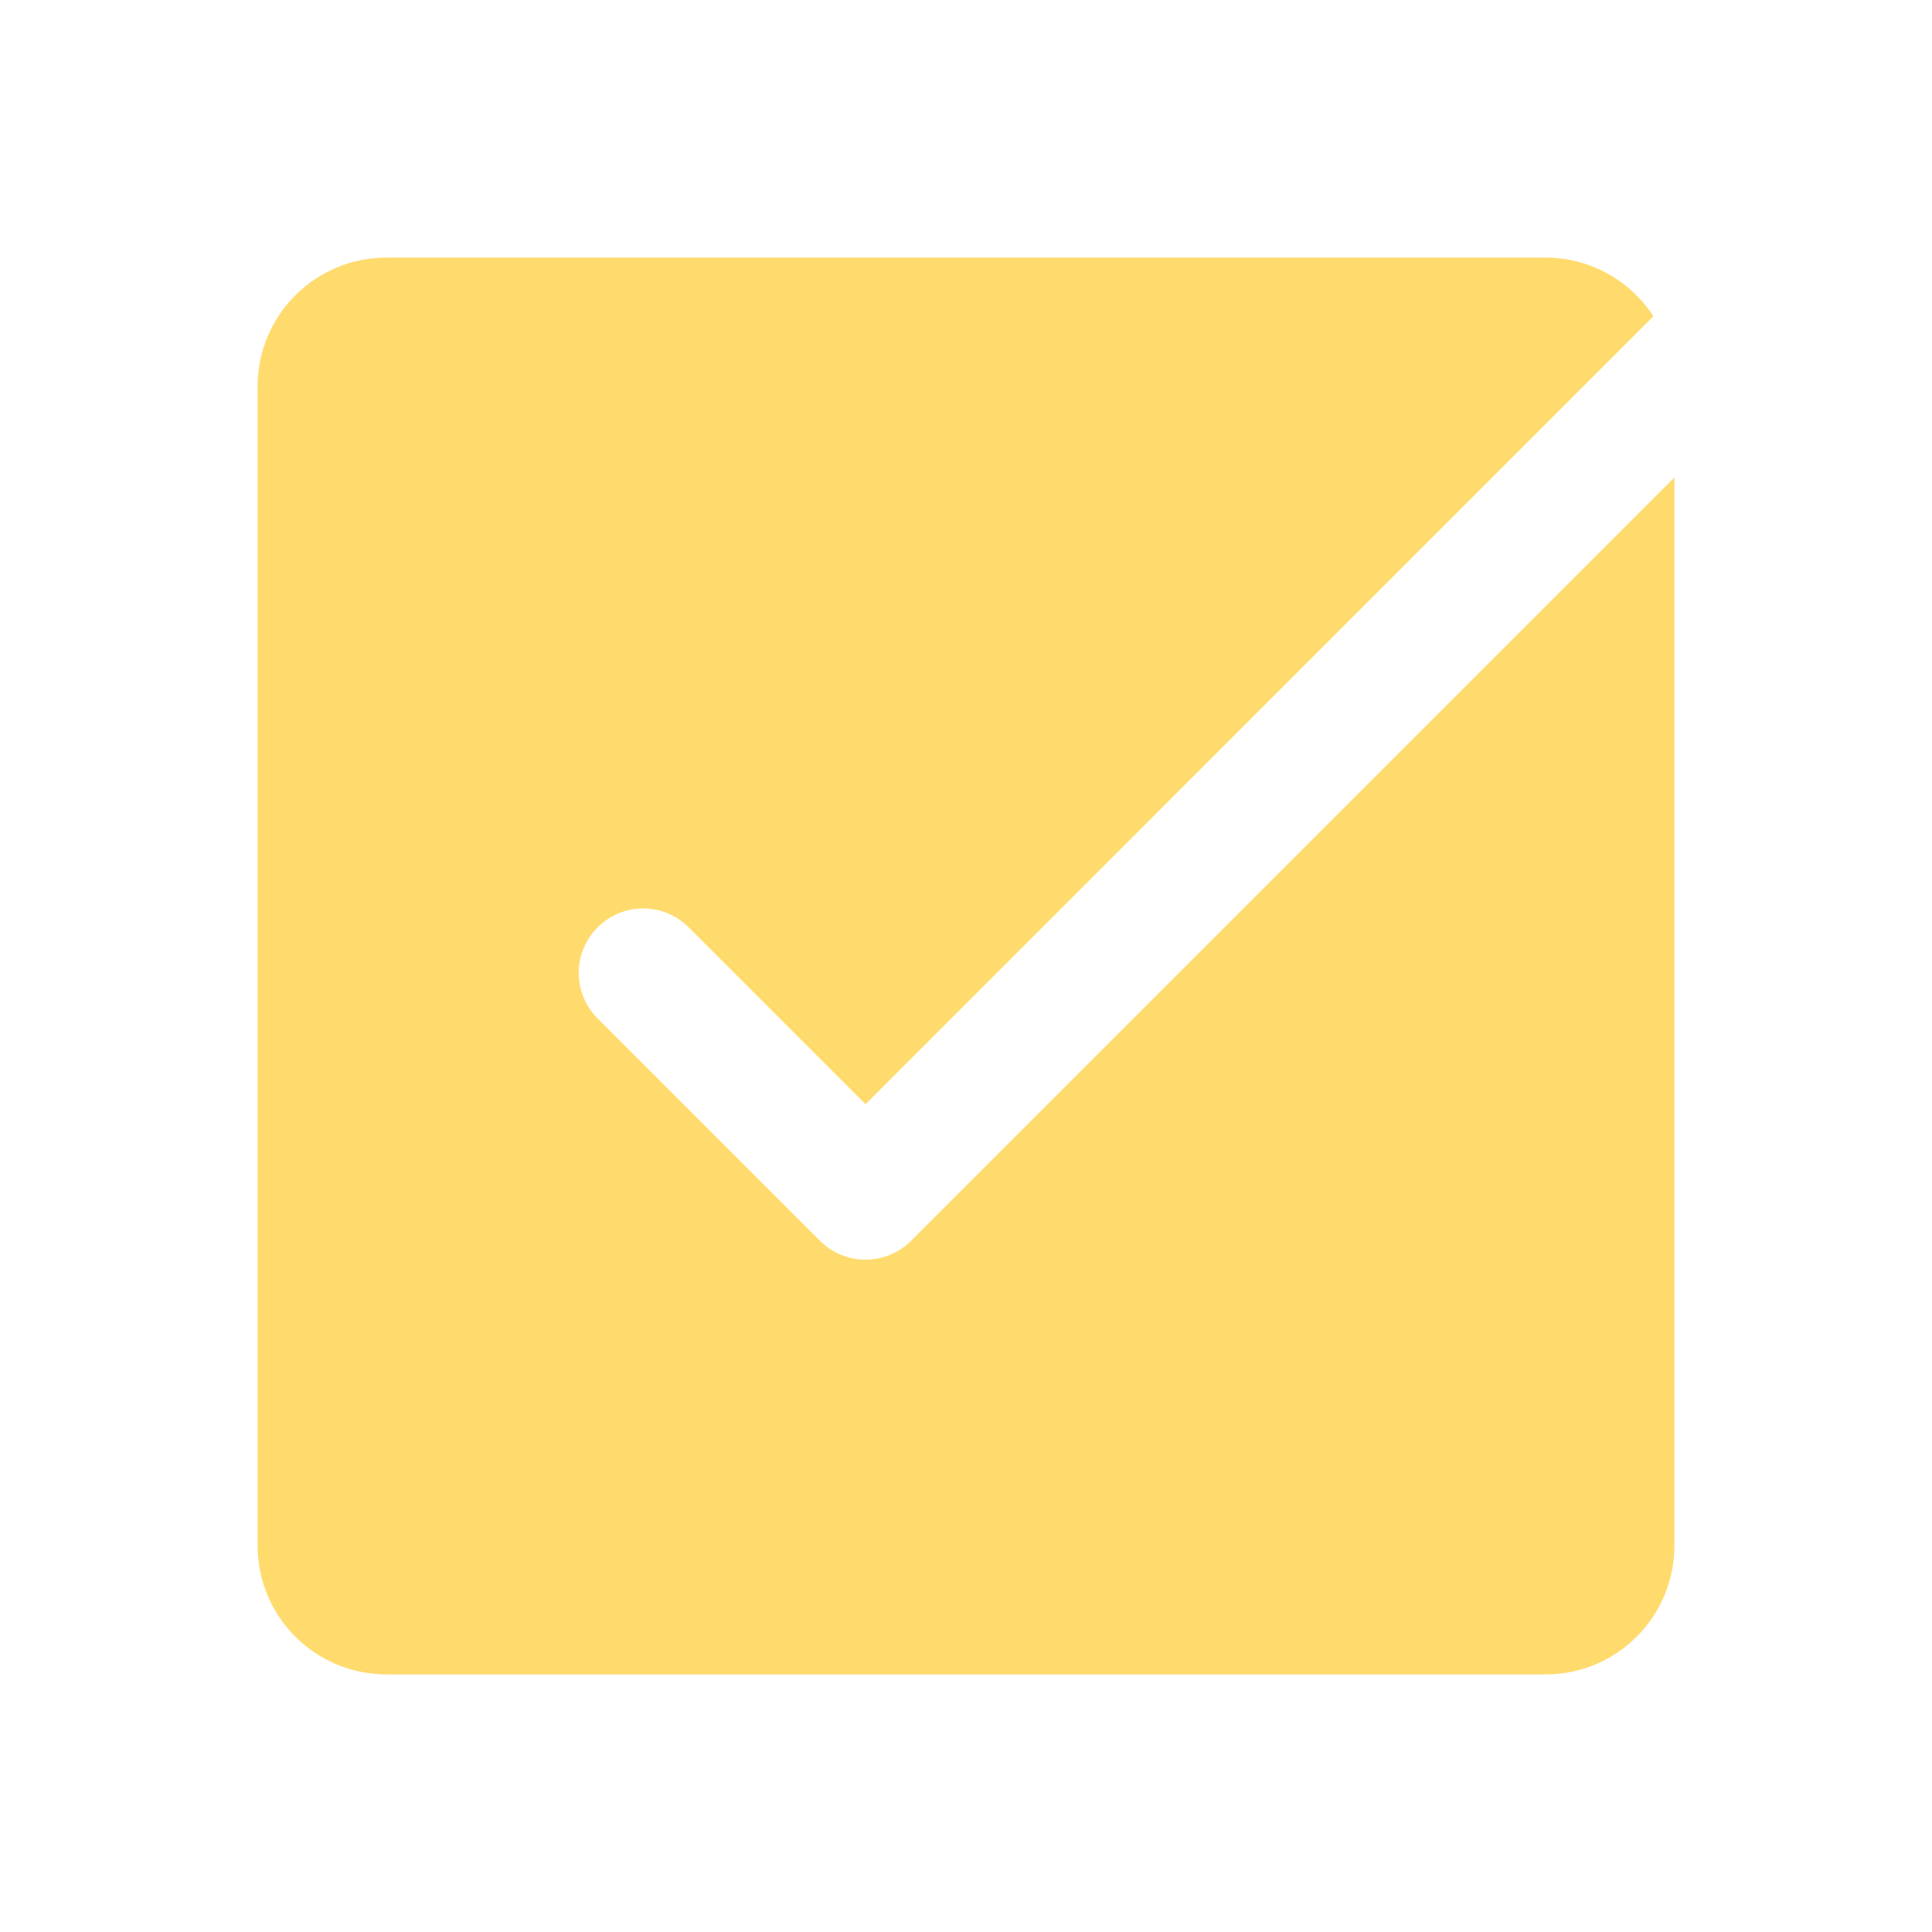
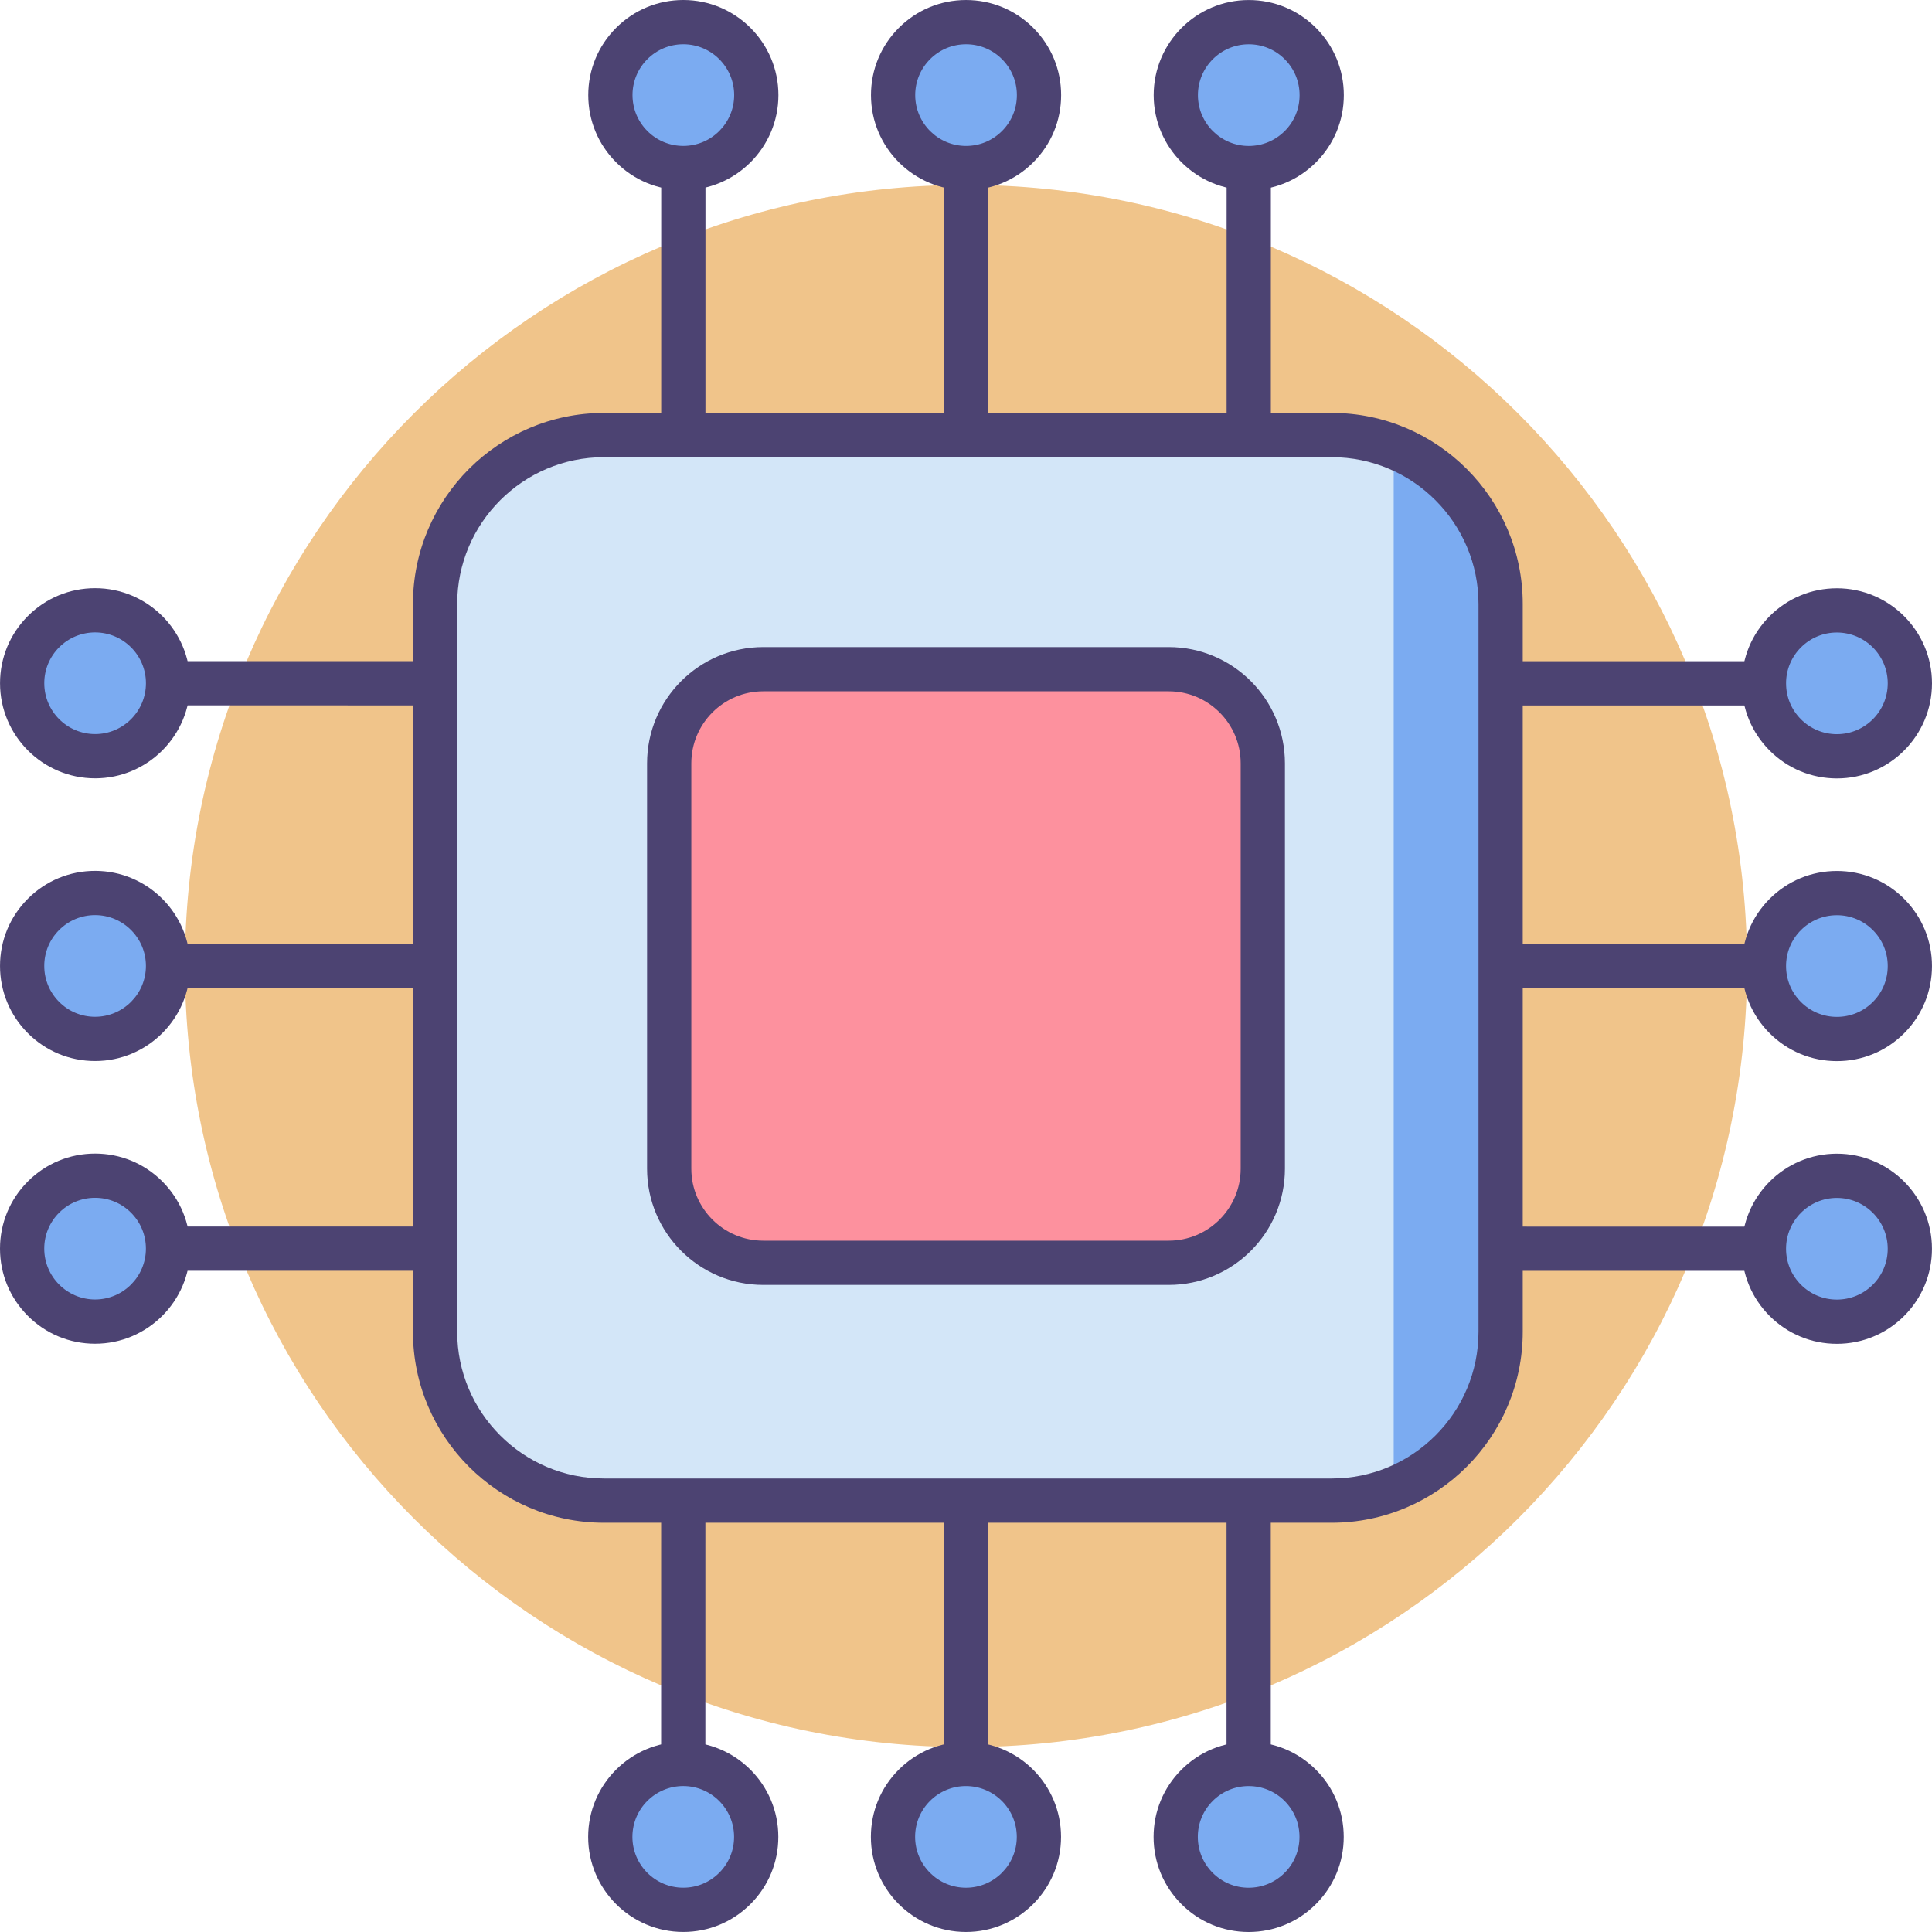
- <svg xmlns="http://www.w3.org/2000/svg" viewBox="0,0,256,256" width="30px" height="30px" fill-rule="nonzero">
-   <g fill="#ffdb6e" fill-rule="nonzero" stroke="none" stroke-width="1" stroke-linecap="butt" stroke-linejoin="miter" stroke-miterlimit="10" stroke-dasharray="" stroke-dashoffset="0" font-family="none" font-weight="none" font-size="none" text-anchor="none" style="mix-blend-mode: normal">
-     <g transform="scale(8.53333,8.53333)">
-       <path d="M14.147,19.267c-0.188,0.188 -0.442,0.293 -0.707,0.293c-0.265,0 -0.52,-0.105 -0.707,-0.293l-3.453,-3.453c-0.391,-0.391 -0.391,-1.023 0,-1.414c0.391,-0.391 1.023,-0.391 1.414,0l2.746,2.746l12.234,-12.235c-0.356,-0.547 -0.972,-0.911 -1.674,-0.911h-18c-1.105,0 -2,0.895 -2,2v18c0,1.105 0.895,2 2,2h18c1.105,0 2,-0.895 2,-2v-16.586z" />
-     </g>
-   </g>
+ <svg xmlns="http://www.w3.org/2000/svg" version="1.1" id="Icon_Set" x="0" y="0" viewBox="0 0 512 512" style="enable-background:new 0 0 512 512" xml:space="preserve">
+   <style>.st3{fill:#4c4372}.st7{fill:#7babf1}</style>
+   <circle cx="256" cy="256" r="207" style="fill:#f0c48a" />
+   <path class="st3" d="M256.006 139.817a5.863 5.863 0 0 1-5.863-5.863l.006-91.836a5.862 5.862 0 0 1 5.863-5.862 5.862 5.862 0 0 1 5.862 5.863l-.005 91.836a5.863 5.863 0 0 1-5.863 5.862zM181.087 139.813a5.863 5.863 0 0 1-5.863-5.863l.005-91.836a5.862 5.862 0 1 1 11.725.001l-.005 91.836a5.861 5.861 0 0 1-5.862 5.862zM330.926 139.821a5.862 5.862 0 0 1-5.863-5.863l.005-91.836a5.862 5.862 0 0 1 5.863-5.862 5.862 5.862 0 0 1 5.863 5.863l-.005 91.836a5.864 5.864 0 0 1-5.863 5.862zM255.988 475.745a5.863 5.863 0 0 1-5.863-5.863l.005-91.836a5.862 5.862 0 0 1 5.863-5.862h.001a5.862 5.862 0 0 1 5.862 5.863l-.006 91.836a5.863 5.863 0 0 1-5.862 5.862zM181.069 475.741a5.863 5.863 0 0 1-5.863-5.863l.005-91.837a5.862 5.862 0 1 1 11.725.001l-.005 91.837a5.863 5.863 0 0 1-5.862 5.862zM330.906 475.749a5.862 5.862 0 0 1-5.863-5.863l.006-91.837a5.862 5.862 0 0 1 5.863-5.862 5.862 5.862 0 0 1 5.863 5.863l-.006 91.837a5.862 5.862 0 0 1-5.863 5.862zM469.882 261.875l-91.837-.005a5.862 5.862 0 0 1 0-11.725l91.837.005a5.862 5.862 0 1 1 0 11.725zM469.885 186.956l-91.836-.005a5.863 5.863 0 0 1 0-11.725l91.836.005a5.863 5.863 0 0 1 0 11.725zM469.878 336.794l-91.836-.005a5.862 5.862 0 1 1 0-11.725l91.836.005a5.863 5.863 0 0 1 0 11.725zM133.954 261.856l-91.837-.006a5.862 5.862 0 1 1 .001-11.725h.001l91.836.006a5.862 5.862 0 1 1-.001 11.725zM133.958 186.937l-91.837-.005a5.862 5.862 0 1 1 .001-11.725l91.837.005a5.862 5.862 0 1 1-.001 11.725zM133.95 336.775l-91.837-.005a5.862 5.862 0 0 1 0-11.725l91.837.005a5.862 5.862 0 0 1 0 11.725z" />
+   <circle class="st7" cx="255.987" cy="486.799" r="19.334" />
+   <circle class="st7" cx="181.068" cy="486.795" r="19.334" />
+   <circle class="st7" cx="330.906" cy="486.804" r="19.334" />
+   <path class="st3" d="M255.988 511.996h-.002c-13.893-.001-25.196-11.305-25.195-25.198 0-6.73 2.621-13.057 7.381-17.816 4.759-4.758 11.086-7.379 17.816-7.379h.001c13.894.001 25.196 11.305 25.196 25.198-.002 13.893-11.305 25.195-25.197 25.195zm0-38.668a13.387 13.387 0 0 0-9.526 3.945 13.38 13.38 0 0 0-3.946 9.525c0 7.429 6.042 13.473 13.471 13.473 7.428 0 13.471-6.043 13.472-13.471 0-7.428-6.043-13.472-13.471-13.472zm19.334 13.473h.01-.01zM181.068 511.992h-.002c-13.893-.001-25.196-11.305-25.195-25.198.001-13.893 11.305-25.195 25.198-25.195 13.894.002 25.196 11.305 25.196 25.198 0 6.73-2.622 13.057-7.381 17.816-4.76 4.758-11.087 7.379-17.816 7.379zm0-38.669c-7.428 0-13.471 6.043-13.472 13.471-.001 7.428 6.042 13.472 13.471 13.472h.001c3.598 0 6.98-1.401 9.525-3.945a13.383 13.383 0 0 0 3.946-9.525h5.863-5.863c.001-7.428-6.043-13.472-13.471-13.473zM330.906 512c-6.732 0-13.058-2.622-17.817-7.381s-7.38-11.087-7.379-17.817c0-6.73 2.621-13.057 7.381-17.816 4.759-4.759 11.086-7.379 17.816-7.379h.001c6.731 0 13.057 2.622 17.816 7.381 4.759 4.759 7.38 11.087 7.379 17.818v-.001.001c0 6.73-2.621 13.057-7.381 17.816-4.759 4.757-11.087 7.378-17.816 7.378zm0-38.668a13.387 13.387 0 0 0-9.526 3.945 13.383 13.383 0 0 0-3.946 9.525c0 3.599 1.401 6.982 3.945 9.526a13.383 13.383 0 0 0 9.525 3.946h.001c3.599 0 6.981-1.401 9.526-3.945a13.383 13.383 0 0 0 3.946-9.525c0-3.599-1.401-6.982-3.945-9.526a13.384 13.384 0 0 0-9.526-3.946z" />
+   <circle class="st7" cx="256.013" cy="25.201" r="19.334" />
+   <circle class="st7" cx="181.093" cy="25.197" r="19.334" />
+   <circle class="st7" cx="330.932" cy="25.205" r="19.334" />
+   <path class="st3" d="M256.012 50.397h-.001c-13.893-.001-25.195-11.305-25.195-25.198 0-6.73 2.621-13.058 7.38-17.817 4.759-4.758 11.086-7.379 17.816-7.379h.001c6.73.001 13.057 2.622 17.816 7.381 4.759 4.76 7.38 11.087 7.379 17.817 0 6.73-2.621 13.058-7.381 17.816-4.758 4.76-11.085 7.38-17.815 7.38zm.001-38.668c-3.598 0-6.981 1.401-9.526 3.945s-3.946 5.927-3.946 9.525c-.001 7.428 6.042 13.472 13.47 13.472 3.598 0 6.981-1.401 9.526-3.945a13.383 13.383 0 0 0 3.946-9.525c0-3.598-1.401-6.981-3.945-9.526a13.386 13.386 0 0 0-9.525-3.946zM181.094 50.393h-.001c-6.73 0-13.058-2.621-17.816-7.38s-7.379-11.087-7.379-17.817c.001-6.73 2.622-13.057 7.381-17.816C168.037 2.621 174.364 0 181.093 0h.002c13.893.001 25.196 11.305 25.195 25.198-.001 13.893-11.305 25.195-25.196 25.195zm-.001-38.668c-3.598 0-6.98 1.401-9.525 3.945a13.383 13.383 0 0 0-3.946 9.525c0 3.599 1.401 6.982 3.945 9.526a13.38 13.38 0 0 0 9.525 3.946c7.428 0 13.472-6.042 13.472-13.47 0-7.428-6.043-13.472-13.471-13.472zm19.335 13.473h.009-.009zM330.931 50.402h-.001c-13.893-.001-25.196-11.304-25.196-25.198.001-13.893 11.305-25.196 25.198-25.196 6.731.001 13.057 2.622 17.816 7.381 4.759 4.759 7.38 11.087 7.379 17.817 0 6.73-2.621 13.057-7.381 17.816-4.758 4.759-11.085 7.38-17.815 7.38zm.002-38.669c-7.428 0-13.472 6.043-13.473 13.471 0 7.428 6.043 13.472 13.47 13.472h.001c3.598 0 6.981-1.401 9.526-3.945a13.383 13.383 0 0 0 3.946-9.525c0-3.598-1.401-6.981-3.945-9.526a13.38 13.38 0 0 0-9.525-3.947z" />
+   <circle class="st7" cx="486.799" cy="256.013" r="19.334" />
+   <circle class="st7" cx="486.803" cy="181.094" r="19.334" />
+   <circle class="st7" cx="486.795" cy="330.932" r="19.334" />
+   <path class="st3" d="M486.799 281.209h-.001c-6.73 0-13.057-2.621-17.816-7.38s-7.38-11.087-7.379-17.817c0-6.73 2.621-13.057 7.38-17.816 4.759-4.759 11.086-7.379 17.816-7.379h.001c6.731.001 13.058 2.622 17.817 7.381s7.38 11.087 7.379 17.818c0 6.73-2.621 13.057-7.381 17.816-4.759 4.757-11.086 7.377-17.816 7.377zm0-38.667c-3.598 0-6.98 1.401-9.525 3.945a13.383 13.383 0 0 0-3.946 9.525c0 3.599 1.401 6.982 3.945 9.526a13.383 13.383 0 0 0 9.525 3.946h.001c3.599 0 6.981-1.401 9.526-3.945a13.383 13.383 0 0 0 3.946-9.525c0-3.599-1.401-6.982-3.945-9.527a13.389 13.389 0 0 0-9.527-3.945zM486.801 206.291c-6.731-.001-13.057-2.622-17.816-7.381-4.759-4.759-7.38-11.087-7.379-17.817 0-6.73 2.621-13.057 7.381-17.816 4.759-4.758 11.086-7.379 17.816-7.379h.001c13.893 0 25.196 11.304 25.196 25.197-.001 13.893-11.305 25.196-25.199 25.196zm.003-38.668a13.387 13.387 0 0 0-9.527 3.945 13.383 13.383 0 0 0-3.946 9.525c0 3.599 1.401 6.982 3.945 9.526a13.38 13.38 0 0 0 9.525 3.946c7.429 0 13.472-6.043 13.473-13.471.001-7.428-6.042-13.471-13.47-13.471zM486.795 356.129c-6.732 0-13.058-2.622-17.818-7.381-4.759-4.759-7.38-11.087-7.379-17.817.001-13.893 11.304-25.195 25.198-25.195h.001c13.892.001 25.195 11.304 25.195 25.198 0 6.73-2.621 13.058-7.381 17.817-4.759 4.757-11.086 7.378-17.816 7.378zm-.001-11.725c3.599 0 6.982-1.401 9.527-3.945a13.383 13.383 0 0 0 3.946-9.525c0-7.428-6.043-13.472-13.469-13.472-7.428-.001-13.472 6.042-13.473 13.471 0 3.598 1.401 6.981 3.946 9.526a13.383 13.383 0 0 0 9.523 3.945z" />
+   <circle class="st7" cx="25.201" cy="255.987" r="19.334" />
+   <circle class="st7" cx="25.205" cy="181.068" r="19.334" />
+   <circle class="st7" cx="25.196" cy="330.907" r="19.334" />
+   <path class="st3" d="M25.201 281.184h-.002c-6.729 0-13.057-2.621-17.816-7.38-4.759-4.759-7.38-11.087-7.379-17.817.001-6.73 2.622-13.057 7.381-17.816 4.759-4.758 11.086-7.379 17.815-7.379h.002c13.893.001 25.196 11.305 25.195 25.198-.001 13.892-11.305 25.194-25.196 25.194zm-.001-38.668c-3.598 0-6.98 1.401-9.525 3.945a13.383 13.383 0 0 0-3.946 9.525c0 3.598 1.401 6.982 3.945 9.526a13.38 13.38 0 0 0 9.525 3.946c7.427 0 13.471-6.042 13.472-13.47.002-7.428-6.041-13.472-13.471-13.472.001 0 .001 0 0 0zM25.205 206.265h-.002C11.31 206.264.008 194.96.008 181.067c.001-6.73 2.622-13.058 7.381-17.817 4.759-4.758 11.086-7.379 17.815-7.379h.002c13.893.001 25.196 11.305 25.195 25.198 0 13.893-11.304 25.196-25.196 25.196zm-.001-11.725c7.428 0 13.471-6.043 13.472-13.471 0-7.428-6.042-13.472-13.471-13.472h-.001c-3.598 0-6.98 1.401-9.525 3.945a13.383 13.383 0 0 0-3.946 9.525c0 7.429 6.043 13.472 13.471 13.473zM25.197 356.103h-.002c-6.73 0-13.057-2.621-17.816-7.381C2.62 343.963 0 337.635 0 330.905s2.621-13.058 7.38-17.816c4.759-4.758 11.086-7.379 17.816-7.379h.002c6.73 0 13.057 2.621 17.816 7.381 4.759 4.759 7.38 11.087 7.379 17.817-.001 13.893-11.304 25.195-25.196 25.195zm-.001-38.668a13.382 13.382 0 0 0-9.525 3.945 13.384 13.384 0 0 0-3.946 9.526c0 7.428 6.043 13.472 13.47 13.472 7.428 0 13.472-6.043 13.472-13.471 0-3.598-1.401-6.981-3.945-9.526a13.388 13.388 0 0 0-9.526-3.946c.001 0 .001 0 0 0z" />
+   <path d="M352.926 397.679H160.051c-24.614 0-44.754-20.139-44.754-44.754V160.051c0-24.614 20.139-44.753 44.754-44.753h192.875c24.614 0 44.754 20.139 44.754 44.753v192.875c-.001 24.614-20.14 44.753-44.754 44.753z" style="fill:#d3e6f8" />
+   <path class="st7" d="M369.344 393.846c11.858-4.88 24.091-17.926 28.336-34.447l-.81-207.759c-4.283-15.907-15.668-28.607-27.527-33.486v275.692z" />
+   <path class="st3" d="M352.926 403.542H160.051c-27.91 0-50.616-22.706-50.616-50.616V160.051c0-27.91 22.706-50.616 50.616-50.616h192.875c27.91 0 50.616 22.706 50.616 50.616v192.875c0 27.91-22.706 50.616-50.616 50.616zM160.051 121.16c-21.445 0-38.891 17.446-38.891 38.891v192.875c0 21.445 17.446 38.891 38.891 38.891h192.875c21.445 0 38.891-17.446 38.891-38.891V160.051c0-21.445-17.447-38.891-38.891-38.891H160.051z" />
+   <path d="M309.725 334.656h-107.45c-13.713 0-24.932-11.219-24.932-24.932V202.275c0-13.713 11.219-24.932 24.932-24.932h107.449c13.712 0 24.932 11.219 24.932 24.932v107.449c0 13.713-11.219 24.932-24.931 24.932z" style="fill:#fd919e" />
+   <path class="st3" d="M309.724 340.519H202.275c-16.98 0-30.794-13.814-30.794-30.794v-107.45c0-16.98 13.814-30.794 30.794-30.794h107.449c16.98 0 30.795 13.814 30.795 30.794v107.449c0 16.981-13.815 30.795-30.795 30.795zM202.275 183.206c-10.515 0-19.069 8.554-19.069 19.069v107.449c0 10.515 8.554 19.069 19.069 19.069h107.449c10.515 0 19.07-8.554 19.07-19.069V202.275c0-10.515-8.554-19.069-19.07-19.069H202.275z" />
</svg>
